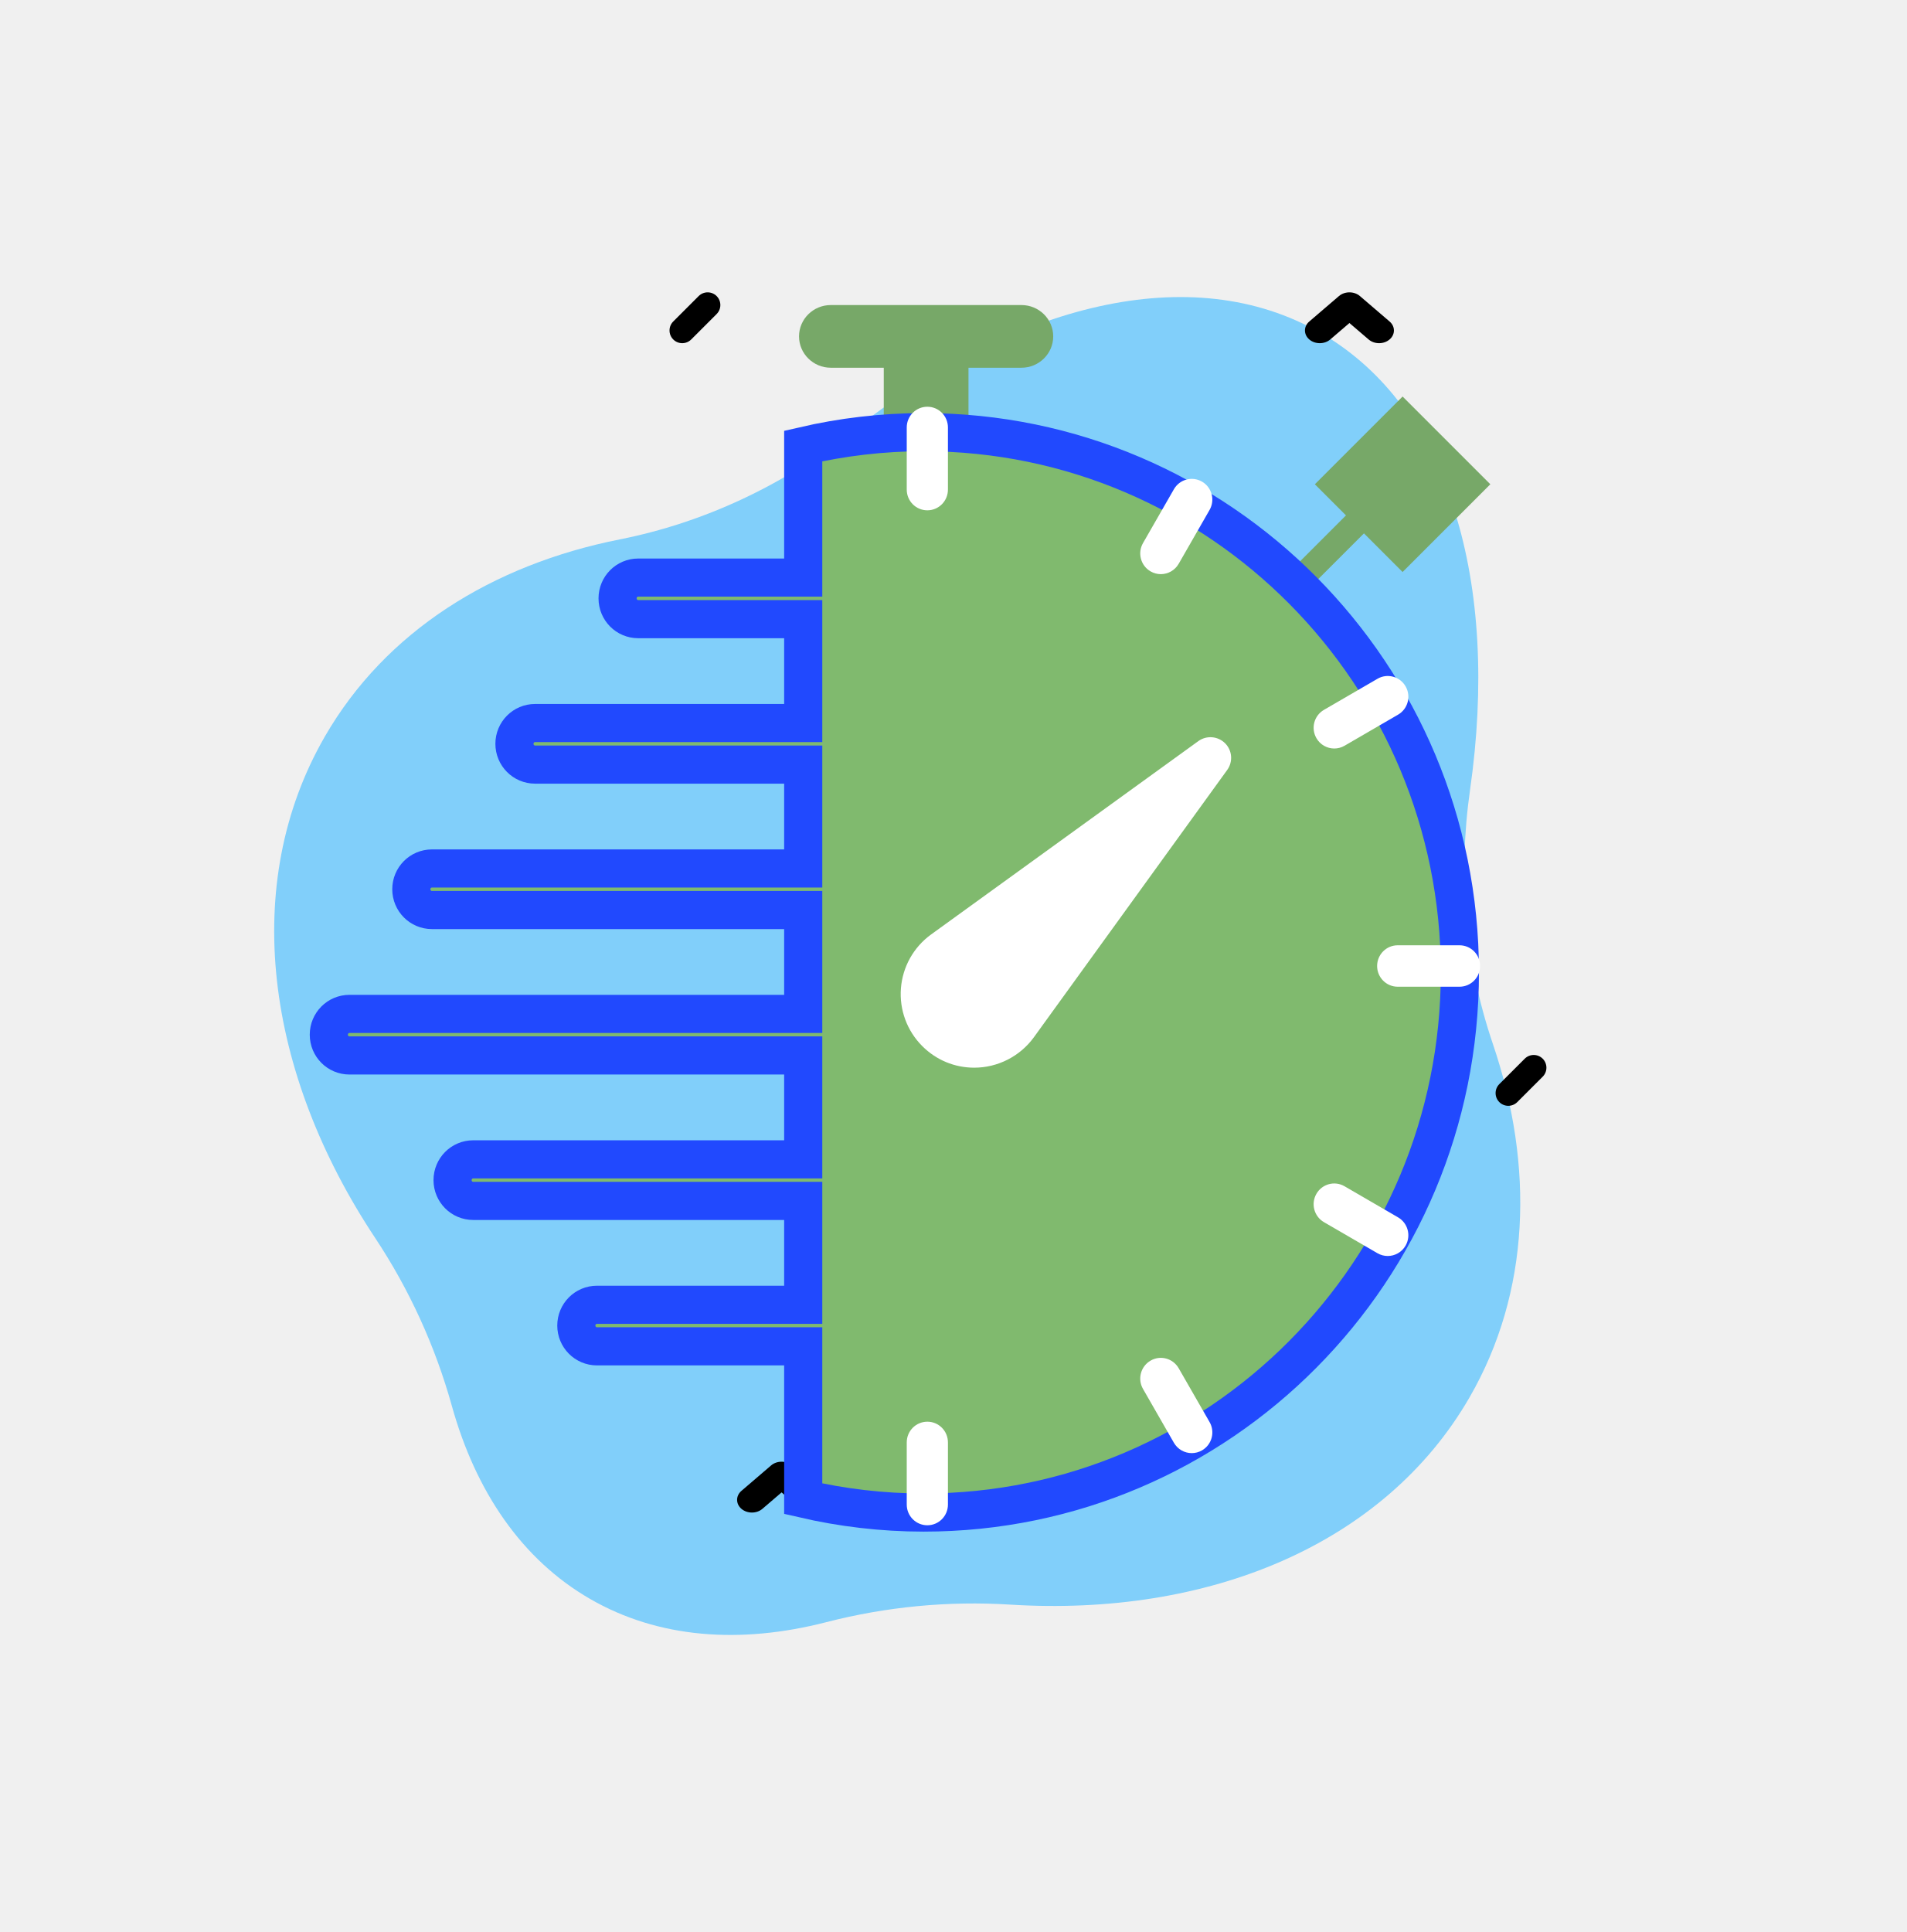
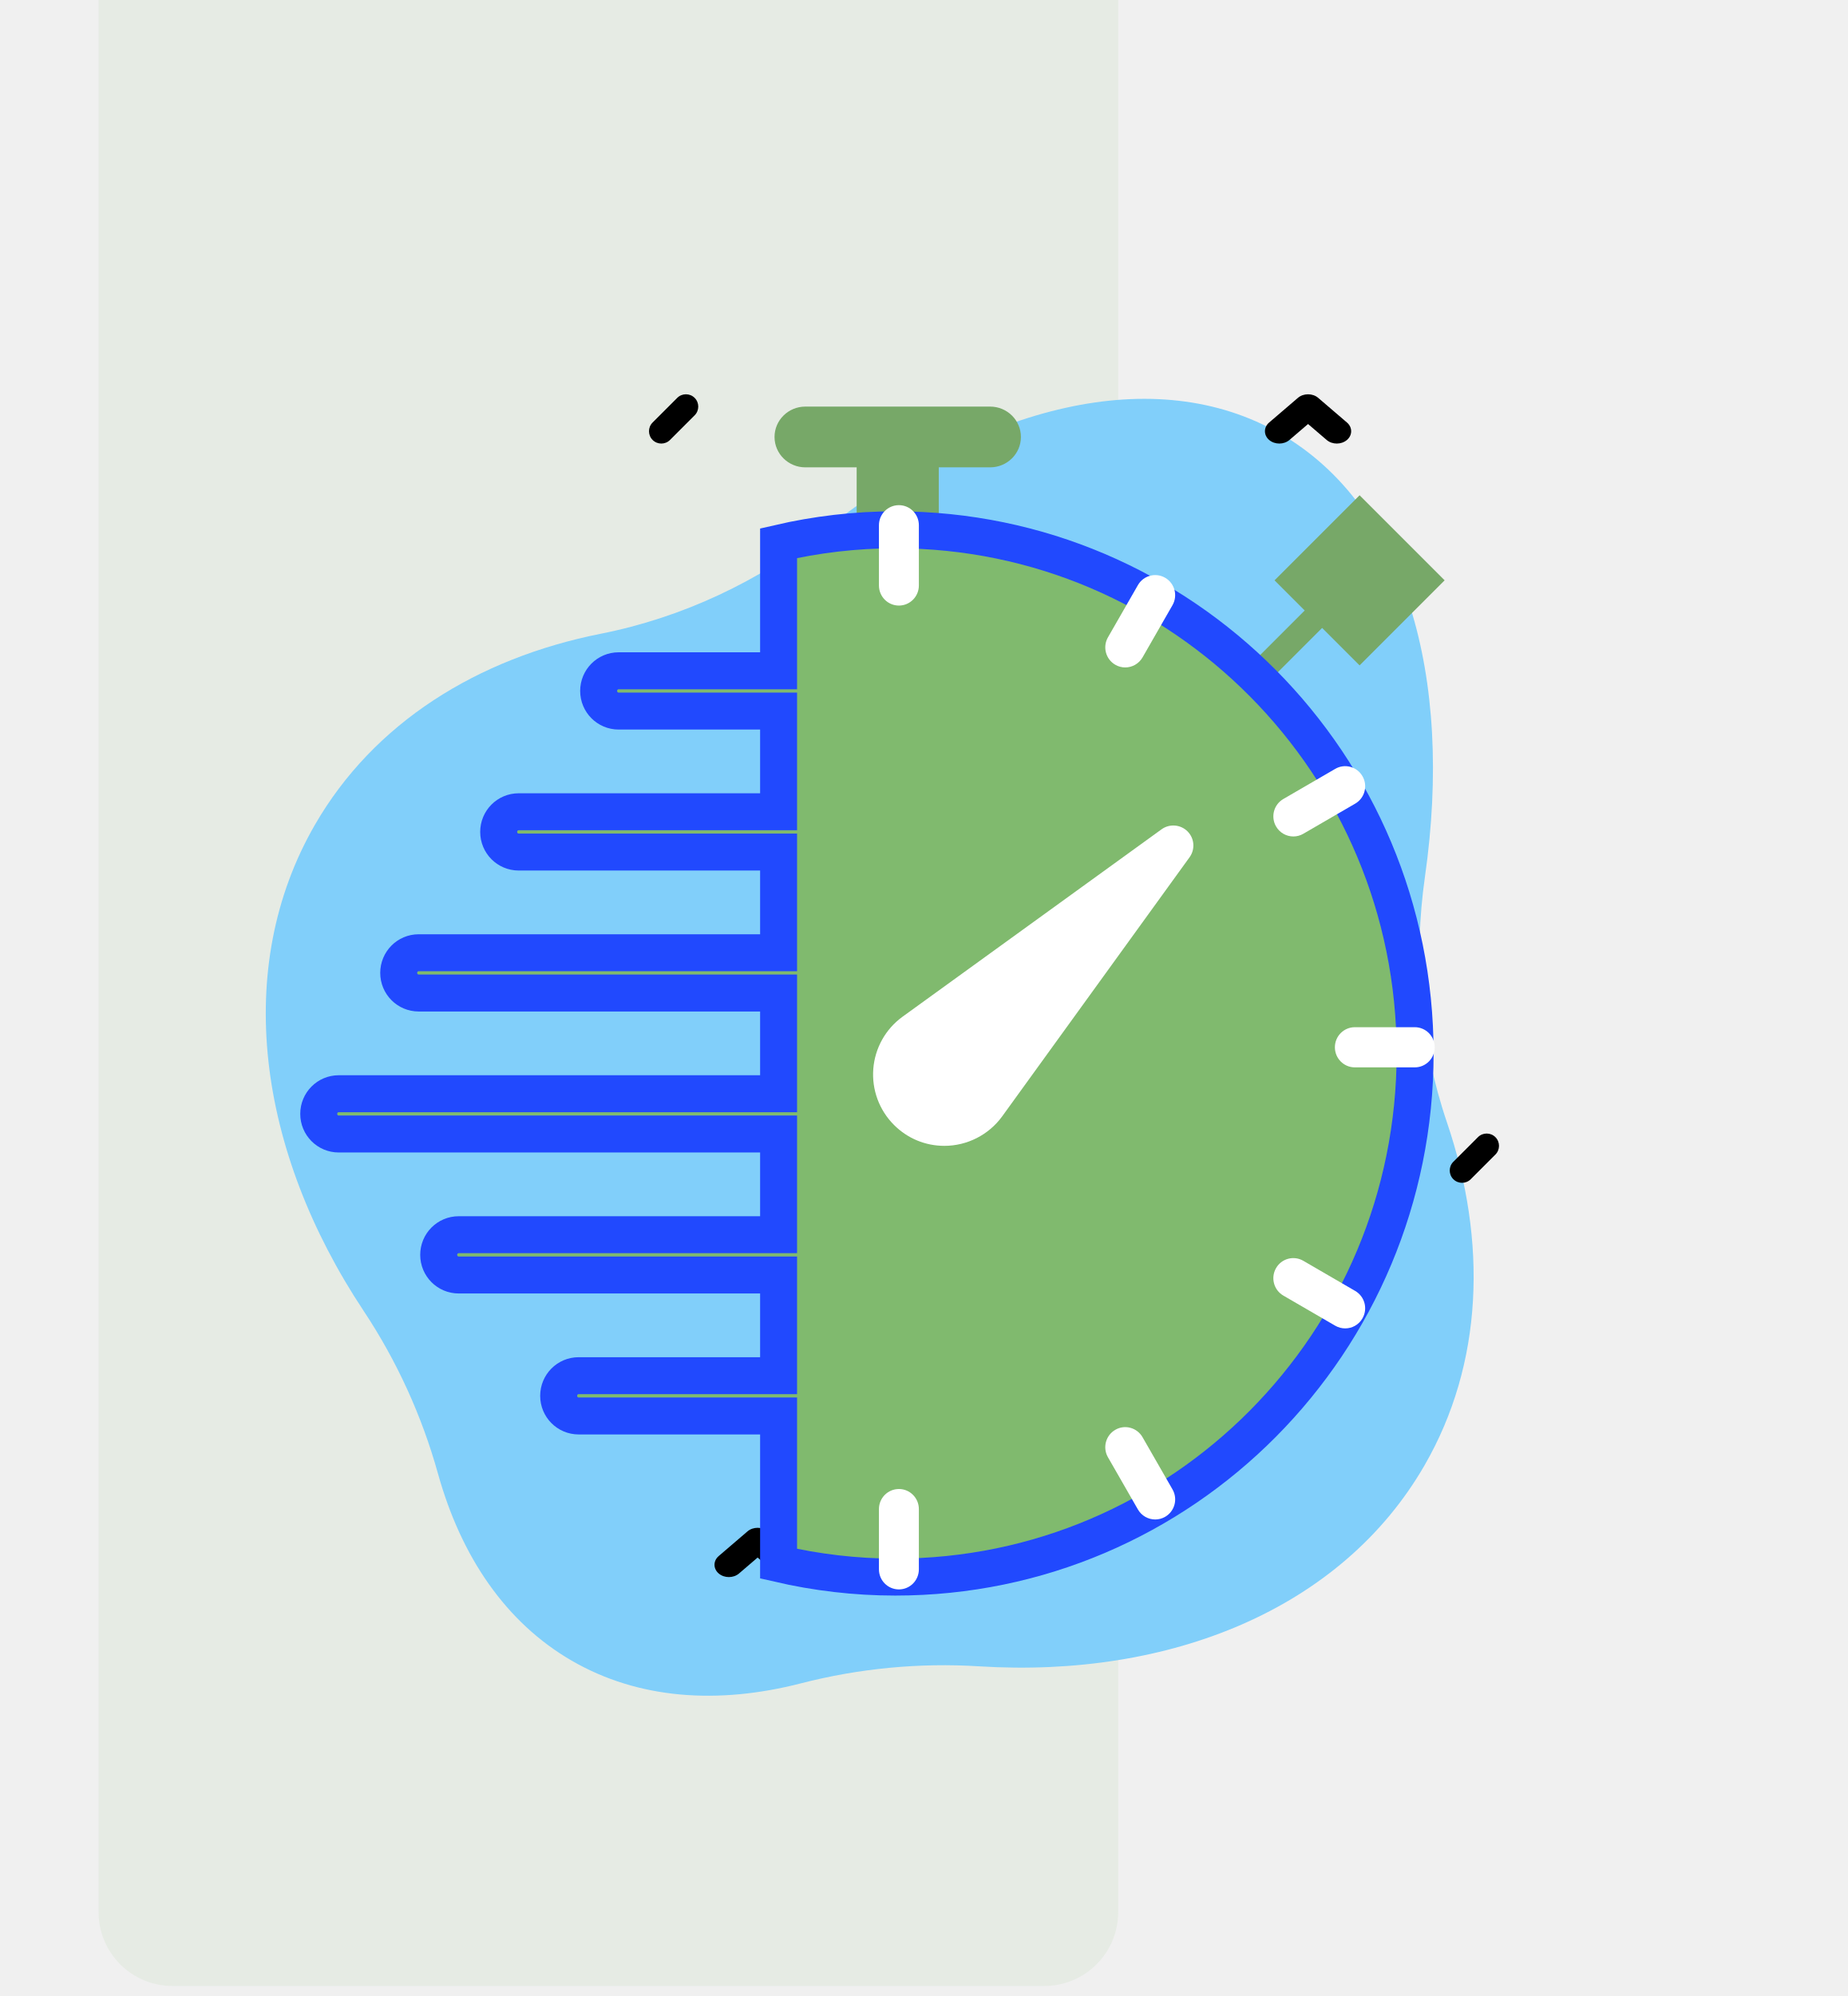
- <svg xmlns="http://www.w3.org/2000/svg" width="150" height="152" viewBox="0 0 150 152">
+ <svg xmlns="http://www.w3.org/2000/svg" width="150" height="162" viewBox="0 0 150 162">
  <g fill="none" fill-rule="evenodd">
    <g>
      <g>
-         <path fill="#81CFFA" fill-rule="nonzero" d="M132 76c0-6.199-2.809-12.01-7.715-17.014-3.413-3.481-6.256-7.47-8.425-11.834C108.922 33.194 97.093 24 83.665 24c-9.542 0-18.276 4.644-25.022 12.34-4.465 5.094-10.103 9.002-16.394 11.525C27.012 53.976 17 64.297 17 76c0 11.703 10.012 22.024 25.25 28.135 6.29 2.524 11.928 6.431 16.393 11.525 6.746 7.696 15.48 12.34 25.022 12.34 13.428 0 25.257-9.194 32.195-23.152 2.17-4.365 5.012-8.353 8.426-11.834C129.19 88.01 132 82.199 132 76z" transform="translate(-779 -1343) translate(779.682 1343) rotate(120 74.5 76)" />
-         <path fill="#000" fill-rule="nonzero" d="M53 27c-.256 0-.512-.098-.707-.293-.39-.39-.39-1.024 0-1.414l2-2c.39-.39 1.024-.39 1.414 0 .39.39.39 1.024 0 1.414l-2 2c-.195.195-.451.293-.707.293zM118 87c-.256 0-.512-.098-.707-.293-.39-.39-.39-1.024 0-1.414l2-2c.39-.39 1.024-.39 1.414 0 .39.39.39 1.024 0 1.414l-2 2c-.195.195-.451.293-.707.293zM63.151 119c-.298 0-.597-.098-.825-.293l-1.508-1.293-1.509 1.293c-.455.39-1.194.39-1.65 0-.455-.39-.455-1.024 0-1.414l2.334-2c.455-.39 1.194-.39 1.65 0l2.333 2c.456.39.456 1.024 0 1.414-.228.195-.526.293-.825.293zM107.833 27c-.298 0-.597-.098-.824-.293l-1.509-1.293-1.509 1.293c-.455.39-1.194.39-1.65 0-.455-.39-.455-1.024 0-1.414l2.334-2c.455-.39 1.195-.39 1.65 0l2.333 2c.456.39.456 1.024 0 1.414-.228.195-.526.293-.825.293z" transform="translate(-779 -1343) translate(779.682 1343)" />
+         <path fill="#8CC27B" d="M7.318 0h82.771v155.186c0 3.314-2.686 6-6 6H13.318c-3.314 0-6-2.686-6-6V0z" opacity=".1" transform="translate(-779 -1334) translate(779.682 1334)" />
+         <path fill="#81CFFA" fill-rule="nonzero" d="M132 85c0-6.199-2.809-12.01-7.715-17.014-3.413-3.481-6.256-7.47-8.425-11.834C108.922 42.194 97.093 33 83.665 33c-9.542 0-18.276 4.644-25.022 12.34-4.465 5.094-10.103 9.002-16.394 11.525C27.012 62.976 17 73.297 17 85c0 11.703 10.012 22.024 25.25 28.135 6.29 2.524 11.928 6.431 16.393 11.525 6.746 7.696 15.48 12.34 25.022 12.34 13.428 0 25.257-9.194 32.195-23.152 2.17-4.365 5.012-8.353 8.426-11.834C129.19 97.01 132 91.199 132 85z" transform="translate(-779 -1334) translate(779.682 1334) rotate(120 74.5 85)" />
+         <path fill="#000" fill-rule="nonzero" d="M53 36c-.256 0-.512-.098-.707-.293-.39-.39-.39-1.024 0-1.414l2-2c.39-.39 1.024-.39 1.414 0 .39.39.39 1.024 0 1.414l-2 2c-.195.195-.451.293-.707.293zM118 96c-.256 0-.512-.098-.707-.293-.39-.39-.39-1.024 0-1.414l2-2c.39-.39 1.024-.39 1.414 0 .39.39.39 1.024 0 1.414l-2 2c-.195.195-.451.293-.707.293zM63.151 128c-.298 0-.597-.098-.825-.293l-1.508-1.293-1.509 1.293c-.455.39-1.194.39-1.65 0-.455-.39-.455-1.024 0-1.414l2.334-2c.455-.39 1.194-.39 1.65 0l2.333 2c.456.39.456 1.024 0 1.414-.228.195-.526.293-.825.293zM107.833 36c-.298 0-.597-.098-.824-.293l-1.509-1.293-1.509 1.293c-.455.39-1.194.39-1.65 0-.455-.39-.455-1.024 0-1.414l2.334-2c.455-.39 1.195-.39 1.65 0l2.333 2c.456.39.456 1.024 0 1.414-.228.195-.526.293-.825.293z" transform="translate(-779 -1334) translate(779.682 1334)" />
        <g>
-           <path stroke="#77A868" stroke-linecap="round" stroke-width="2" d="M76.873 22L82.873 16" transform="translate(-779 -1343) translate(779.682 1343) translate(24.318 24)" />
-           <path fill="#77A868" fill-rule="nonzero" d="M80.483 9.219L90.247 9.219 90.247 18.981 80.483 18.981z" transform="translate(-779 -1343) translate(779.682 1343) translate(24.318 24) rotate(-45 85.365 14.1)" />
-           <path fill="#77A868" fill-rule="nonzero" d="M44.54 10c1.101-.082 2.21-.138 3.333-.138 1.123 0 2.232.056 3.333.138V4.931h4.167c1.38 0 2.5-1.105 2.5-2.466 0-1.36-1.12-2.465-2.5-2.465h-15c-1.38 0-2.5 1.105-2.5 2.465 0 1.361 1.12 2.466 2.5 2.466h4.167V10z" transform="translate(-779 -1343) translate(779.682 1343) translate(24.318 24)" />
-           <path fill="#80BA6E" fill-rule="nonzero" stroke="#2149FE" stroke-width="3" d="M47.675 10c-3.259 0-6.427.384-9.473 1.089v10.353H25.218c-.898 0-1.623.731-1.623 1.635s.725 1.635 1.623 1.635h12.984v8.173h-21.1c-.897 0-1.622.73-1.622 1.634 0 .904.725 1.635 1.623 1.635h21.099v8.173H8.988c-.898 0-1.623.73-1.623 1.635 0 .903.725 1.634 1.623 1.634h29.214v8.173H2.496c-.898 0-1.623.73-1.623 1.635 0 .904.725 1.634 1.623 1.634h35.706v8.174H12.234c-.898 0-1.623.73-1.623 1.634 0 .904.725 1.635 1.623 1.635h25.968v8.173h-16.23c-.898 0-1.623.73-1.623 1.634 0 .904.725 1.635 1.623 1.635h16.23v11.988c3.046.705 6.214 1.089 9.473 1.089 23.305 0 42.198-19.029 42.198-42.5S70.98 10 47.675 10z" transform="translate(-779 -1343) translate(779.682 1343) translate(24.318 24)" />
-           <path fill="#FFF" fill-rule="nonzero" d="M71.397 34.475c-.566-.562-1.456-.634-2.102-.17l-21.039 15.22c-1.371.998-2.234 2.54-2.366 4.231-.131 1.692.481 3.348 1.68 4.546C48.662 59.397 50.114 60 51.66 60c1.848 0 3.6-.892 4.689-2.389l15.215-21.035c.468-.647.398-1.537-.167-2.101z" transform="translate(-779 -1343) translate(779.682 1343) translate(24.318 24)" />
+           <path stroke="#77A868" stroke-linecap="round" stroke-width="2" d="M76.873 22L82.873 16" transform="translate(-779 -1334) translate(779.682 1334) translate(24.318 33)" />
+           <path fill="#77A868" fill-rule="nonzero" d="M80.483 9.219L90.247 9.219 90.247 18.981 80.483 18.981z" transform="translate(-779 -1334) translate(779.682 1334) translate(24.318 33) rotate(-45 85.365 14.1)" />
+           <path fill="#77A868" fill-rule="nonzero" d="M44.54 10c1.101-.082 2.21-.138 3.333-.138 1.123 0 2.232.056 3.333.138V4.931h4.167c1.38 0 2.5-1.105 2.5-2.466 0-1.36-1.12-2.465-2.5-2.465h-15c-1.38 0-2.5 1.105-2.5 2.465 0 1.361 1.12 2.466 2.5 2.466h4.167V10z" transform="translate(-779 -1334) translate(779.682 1334) translate(24.318 33)" />
+           <path fill="#80BA6E" fill-rule="nonzero" stroke="#2149FE" stroke-width="3" d="M47.675 10c-3.259 0-6.427.384-9.473 1.089v10.353H25.218c-.898 0-1.623.731-1.623 1.635s.725 1.635 1.623 1.635h12.984v8.173h-21.1c-.897 0-1.622.73-1.622 1.634 0 .904.725 1.635 1.623 1.635h21.099v8.173H8.988c-.898 0-1.623.73-1.623 1.635 0 .903.725 1.634 1.623 1.634h29.214v8.173H2.496c-.898 0-1.623.73-1.623 1.635 0 .904.725 1.634 1.623 1.634h35.706v8.174H12.234c-.898 0-1.623.73-1.623 1.634 0 .904.725 1.635 1.623 1.635h25.968v8.173h-16.23c-.898 0-1.623.73-1.623 1.634 0 .904.725 1.635 1.623 1.635h16.23v11.988c3.046.705 6.214 1.089 9.473 1.089 23.305 0 42.198-19.029 42.198-42.5S70.98 10 47.675 10z" transform="translate(-779 -1334) translate(779.682 1334) translate(24.318 33)" />
+           <path fill="#FFF" fill-rule="nonzero" d="M71.397 34.475c-.566-.562-1.456-.634-2.102-.17l-21.039 15.22c-1.371.998-2.234 2.54-2.366 4.231-.131 1.692.481 3.348 1.68 4.546C48.662 59.397 50.114 60 51.66 60c1.848 0 3.6-.892 4.689-2.389l15.215-21.035c.468-.647.398-1.537-.167-2.101z" transform="translate(-779 -1334) translate(779.682 1334) translate(24.318 33)" />
          <g fill="#FFF" fill-rule="nonzero">
-             <path d="M2.096 0C1.199 0 .475.728.475 1.63v4.889c0 .9.724 1.63 1.62 1.63.897 0 1.621-.73 1.621-1.63v-4.89C3.716.73 2.992 0 2.096 0zM2.096 79.852c-.897 0-1.621.728-1.621 1.63v4.888c0 .902.724 1.63 1.62 1.63.897 0 1.621-.728 1.621-1.63v-4.889c0-.9-.724-1.63-1.62-1.63zM43.97 42.37h-4.863c-.896 0-1.62.729-1.62 1.63 0 .901.724 1.63 1.62 1.63h4.862c.897 0 1.621-.729 1.621-1.63 0-.901-.724-1.63-1.62-1.63zM23.71 5.894c-.776-.451-1.766-.182-2.213.597l-2.431 4.235c-.448.78-.182 1.777.593 2.226.254.149.533.219.809.219.56 0 1.105-.294 1.405-.815l2.43-4.236c.448-.779.182-1.776-.592-2.226zM39.133 63.774l-4.21-2.445c-.775-.45-1.767-.185-2.214.597-.448.78-.182 1.776.593 2.226l4.21 2.444c.257.149.534.219.81.219.56 0 1.105-.292 1.404-.815.45-.78.183-1.776-.593-2.226zM21.873 75.646c-.45-.782-1.443-1.05-2.214-.597-.776.45-1.042 1.447-.593 2.226l2.43 4.234c.302.523.845.815 1.406.815.275 0 .554-.07.809-.218.776-.45 1.042-1.447.593-2.226l-2.431-4.234zM34.116 26.889c.275 0 .554-.07.808-.218l4.21-2.445c.777-.45 1.043-1.447.594-2.226-.447-.78-1.442-1.05-2.214-.596l-4.21 2.444c-.777.45-1.043 1.445-.594 2.226.3.523.845.815 1.406.815z" transform="translate(-779 -1343) translate(779.682 1343) translate(24.318 24) translate(45.873 8)" />
+             <path d="M2.096 0C1.199 0 .475.728.475 1.63v4.889c0 .9.724 1.63 1.62 1.63.897 0 1.621-.73 1.621-1.63v-4.89C3.716.73 2.992 0 2.096 0zM2.096 79.852c-.897 0-1.621.728-1.621 1.63v4.888c0 .902.724 1.63 1.62 1.63.897 0 1.621-.728 1.621-1.63v-4.889c0-.9-.724-1.63-1.62-1.63zM43.97 42.37h-4.863c-.896 0-1.62.729-1.62 1.63 0 .901.724 1.63 1.62 1.63h4.862c.897 0 1.621-.729 1.621-1.63 0-.901-.724-1.63-1.62-1.63zM23.71 5.894c-.776-.451-1.766-.182-2.213.597l-2.431 4.235c-.448.78-.182 1.777.593 2.226.254.149.533.219.809.219.56 0 1.105-.294 1.405-.815l2.43-4.236c.448-.779.182-1.776-.592-2.226zM39.133 63.774l-4.21-2.445c-.775-.45-1.767-.185-2.214.597-.448.78-.182 1.776.593 2.226l4.21 2.444c.257.149.534.219.81.219.56 0 1.105-.292 1.404-.815.45-.78.183-1.776-.593-2.226zM21.873 75.646c-.45-.782-1.443-1.05-2.214-.597-.776.45-1.042 1.447-.593 2.226l2.43 4.234c.302.523.845.815 1.406.815.275 0 .554-.07.809-.218.776-.45 1.042-1.447.593-2.226l-2.431-4.234zM34.116 26.889c.275 0 .554-.07.808-.218l4.21-2.445c.777-.45 1.043-1.447.594-2.226-.447-.78-1.442-1.05-2.214-.596l-4.21 2.444c-.777.45-1.043 1.445-.594 2.226.3.523.845.815 1.406.815z" transform="translate(-779 -1334) translate(779.682 1334) translate(24.318 33) translate(45.873 8)" />
          </g>
        </g>
      </g>
    </g>
  </g>
</svg>
